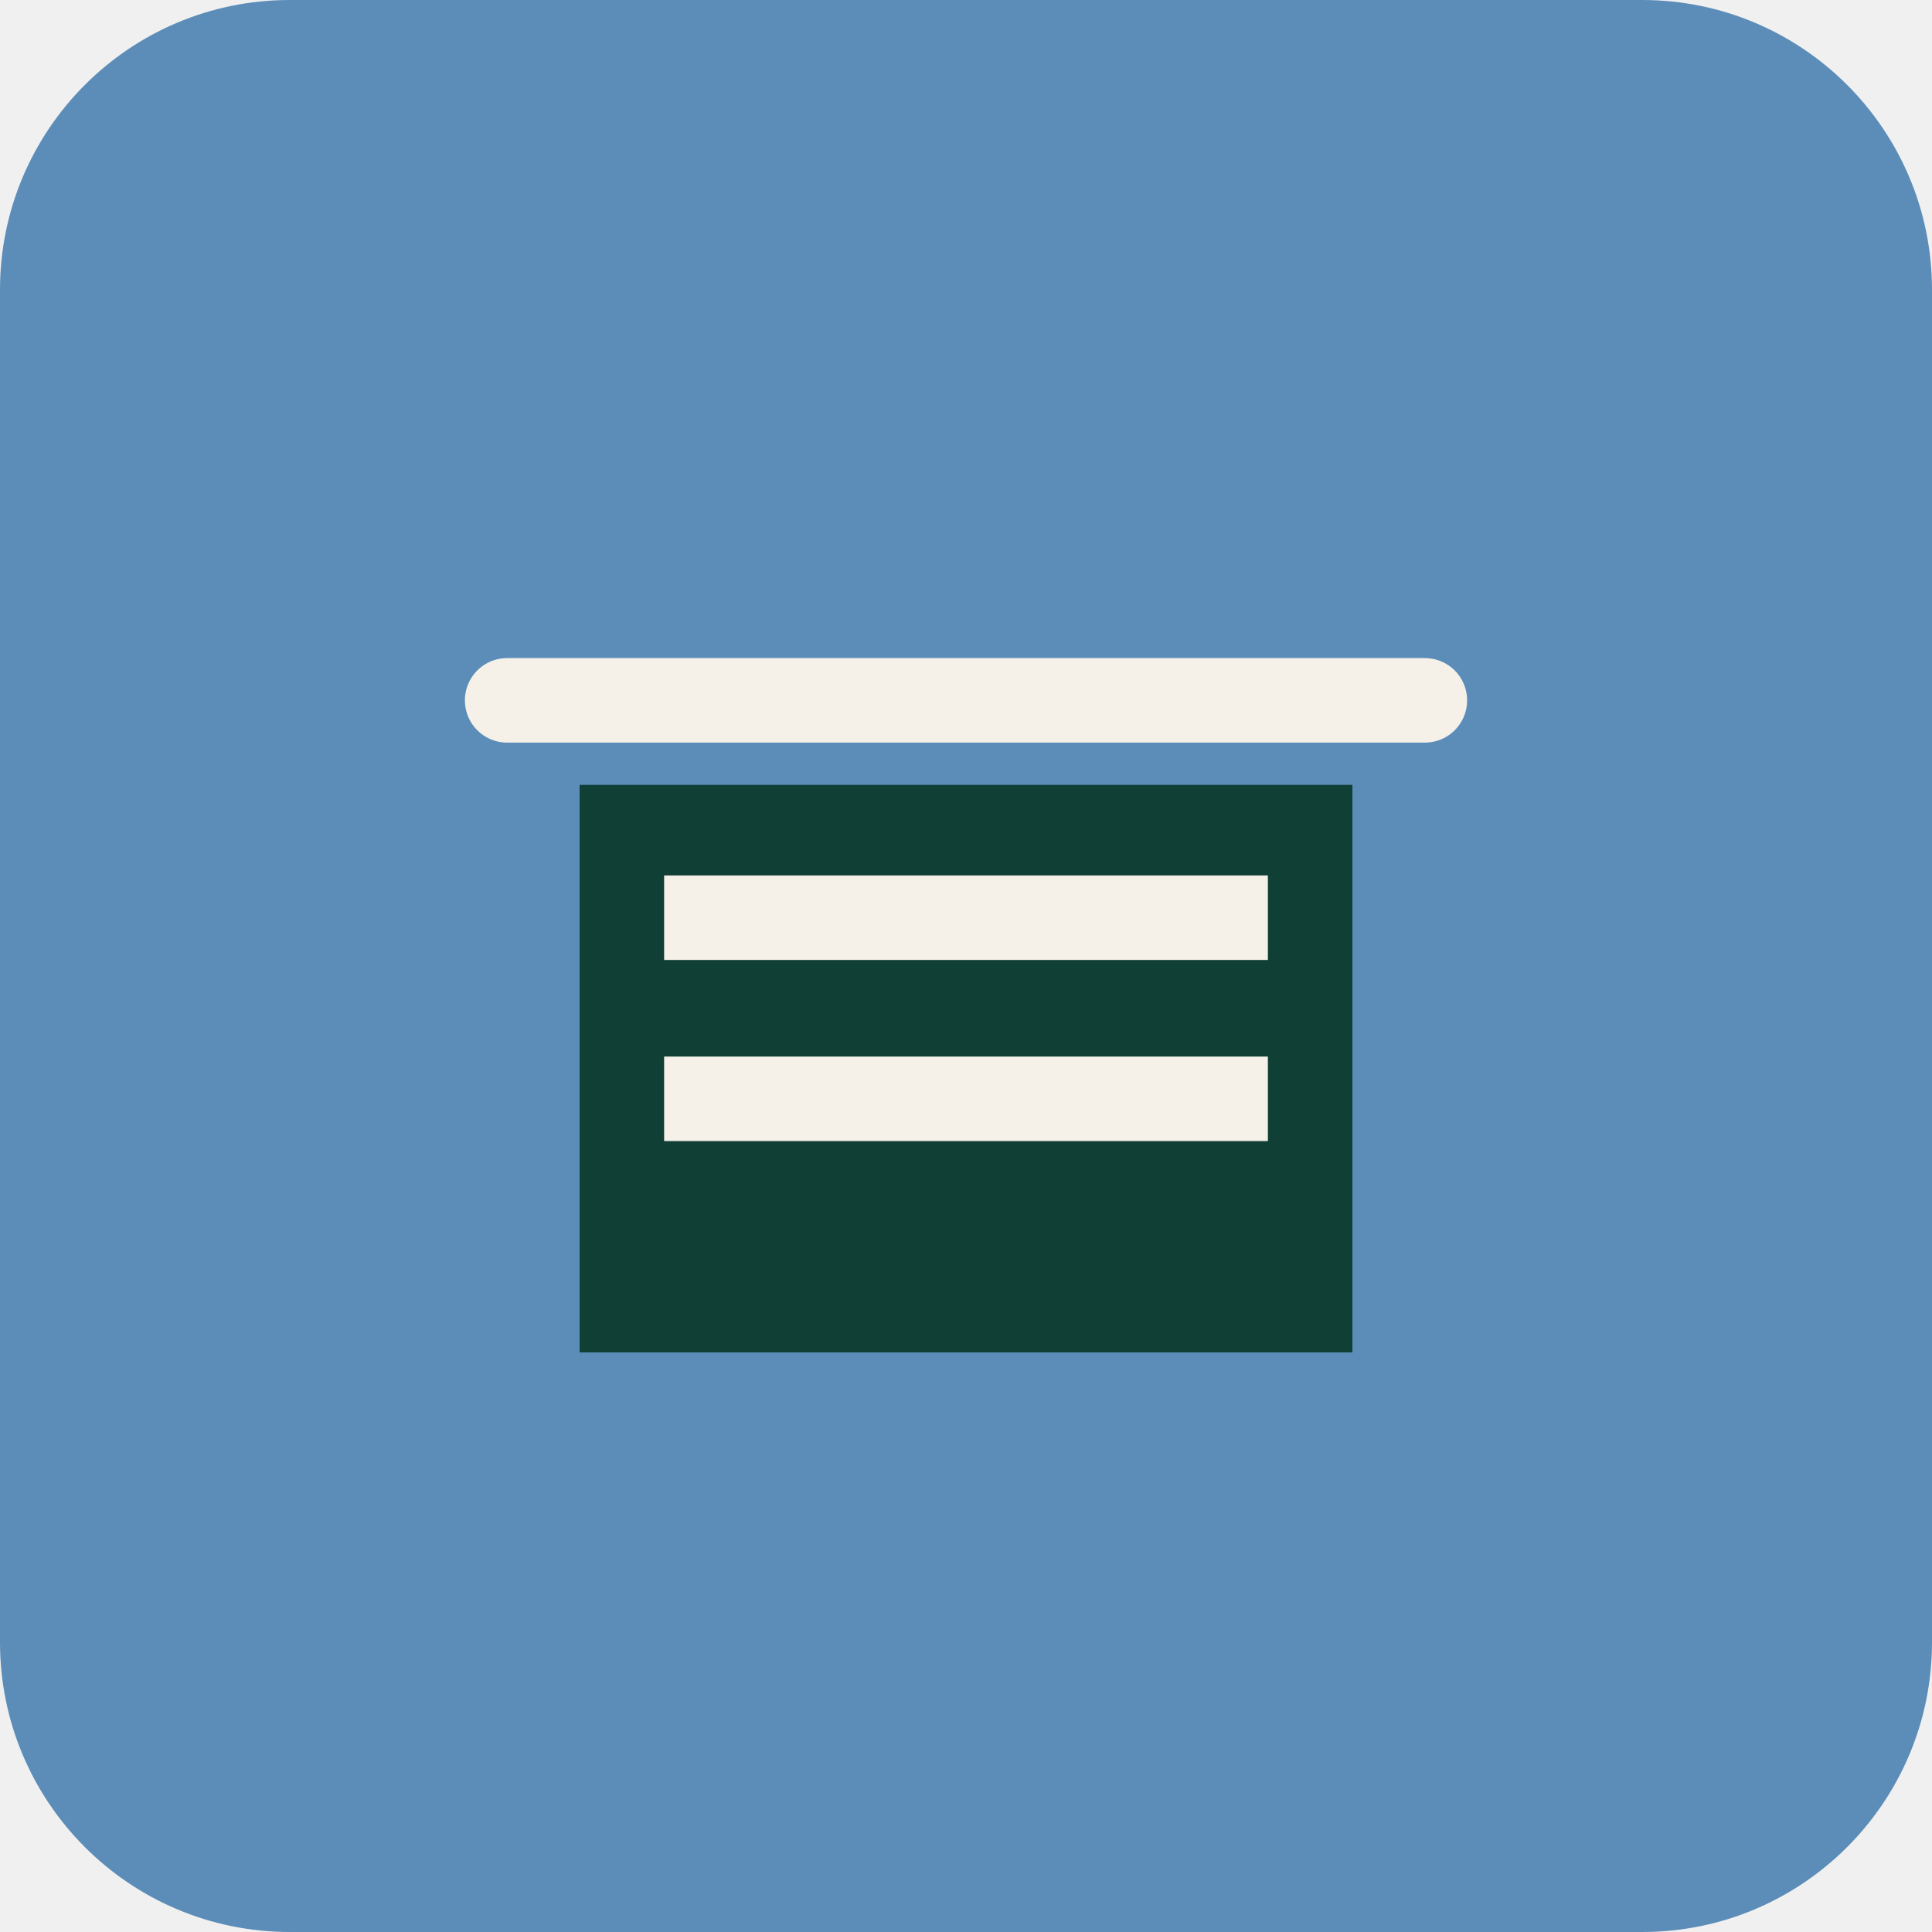
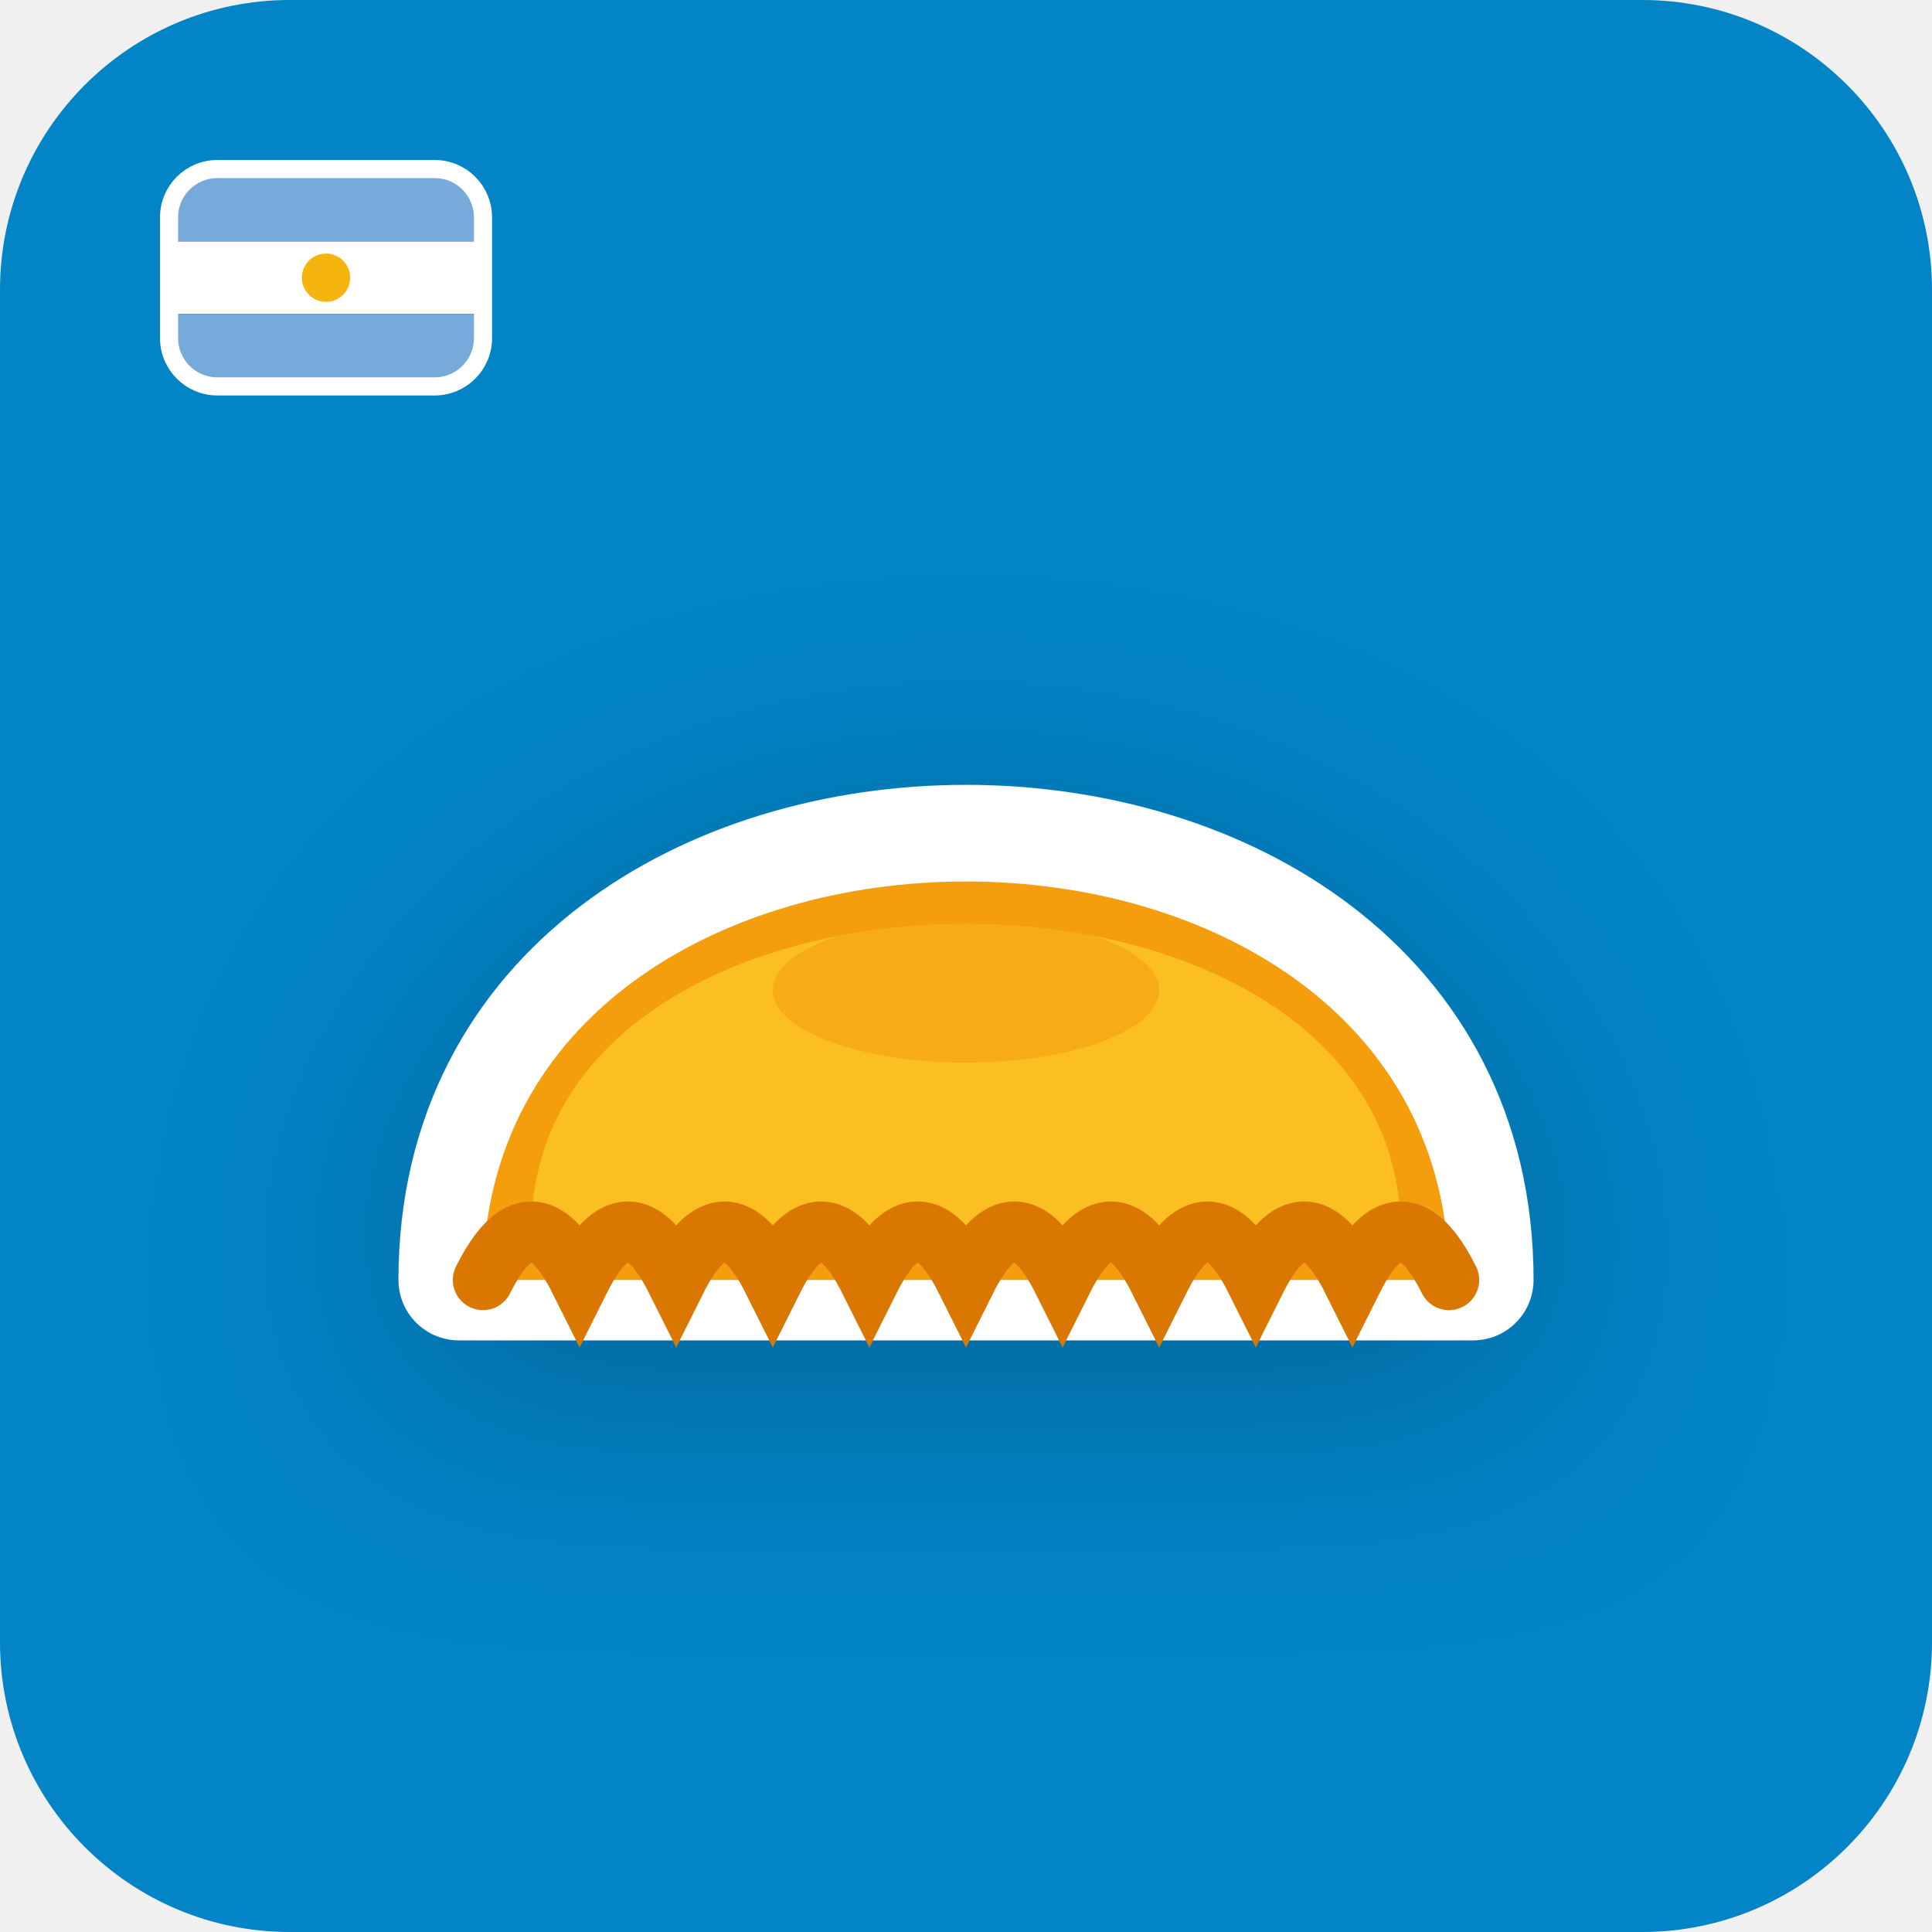
<svg xmlns="http://www.w3.org/2000/svg" viewBox="0 0 160 160" role="img" data-cuisine="argentina">
-   <rect width="160" height="160" rx="24" fill="#5B8DB8" />
-   <path d="M48 65h64v47H48z" fill="#103F36" />
-   <path d="M55 76h50M55 91h50" stroke="#F5F1E8" stroke-width="7" />
-   <path d="M42 58h76" stroke="#F5F1E8" stroke-width="7" stroke-linecap="round" />
+   <defs>
+     <clipPath id="flag-clip-ar">
+       <rect width="26" height="18" rx="4" />
+     </clipPath>
+   </defs>
+   <rect width="160" height="160" rx="24" fill="#0284C7" />
+   <g filter="drop-shadow(0 4px 10px rgba(0,0,0,0.25))">
+     <path d="M38 106 C38 58 122 58 122 106 Z" fill="#FFFFFF" stroke="#FFFFFF" stroke-width="10" stroke-linejoin="round" />
+     <path d="M40 106 C40 62 120 62 120 106 Z" fill="#F59E0B" />
+     <path d="M44 102 C44 68 116 68 116 102 Z" fill="#FBBF24" />
+     <path d="M40 106 Q44 98 48 106 Q52 98 56 106 Q60 98 64 106 Q68 98 72 106 Q76 98 80 106 Q84 98 88 106 Q92 98 96 106 Q100 98 104 106 Q108 98 112 106 Q116 98 120 106" stroke="#D97706" stroke-width="5" fill="none" stroke-linecap="round" />
+     <ellipse cx="80" cy="82" rx="16" ry="6" fill="#F59E0B" opacity="0.6" />
+   </g>
+   <g class="flag-badge" transform="translate(14,14)">
+     <rect width="26" height="18" rx="4" fill="#0F172A" opacity="0.6" />
+     <g clip-path="url(#flag-clip-ar)">
+       <rect width="26" height="6" fill="#75AADB" />
+       <rect y="6" width="26" height="6" fill="#FFFFFF" />
+       <rect y="12" width="26" height="6" fill="#75AADB" />
+       <circle cx="13" cy="9" r="2" fill="#F6B40E" />
+     </g>
+     <rect width="26" height="18" rx="4" fill="none" stroke="#FFFFFF" stroke-width="1.5" />
+   </g>
</svg>
